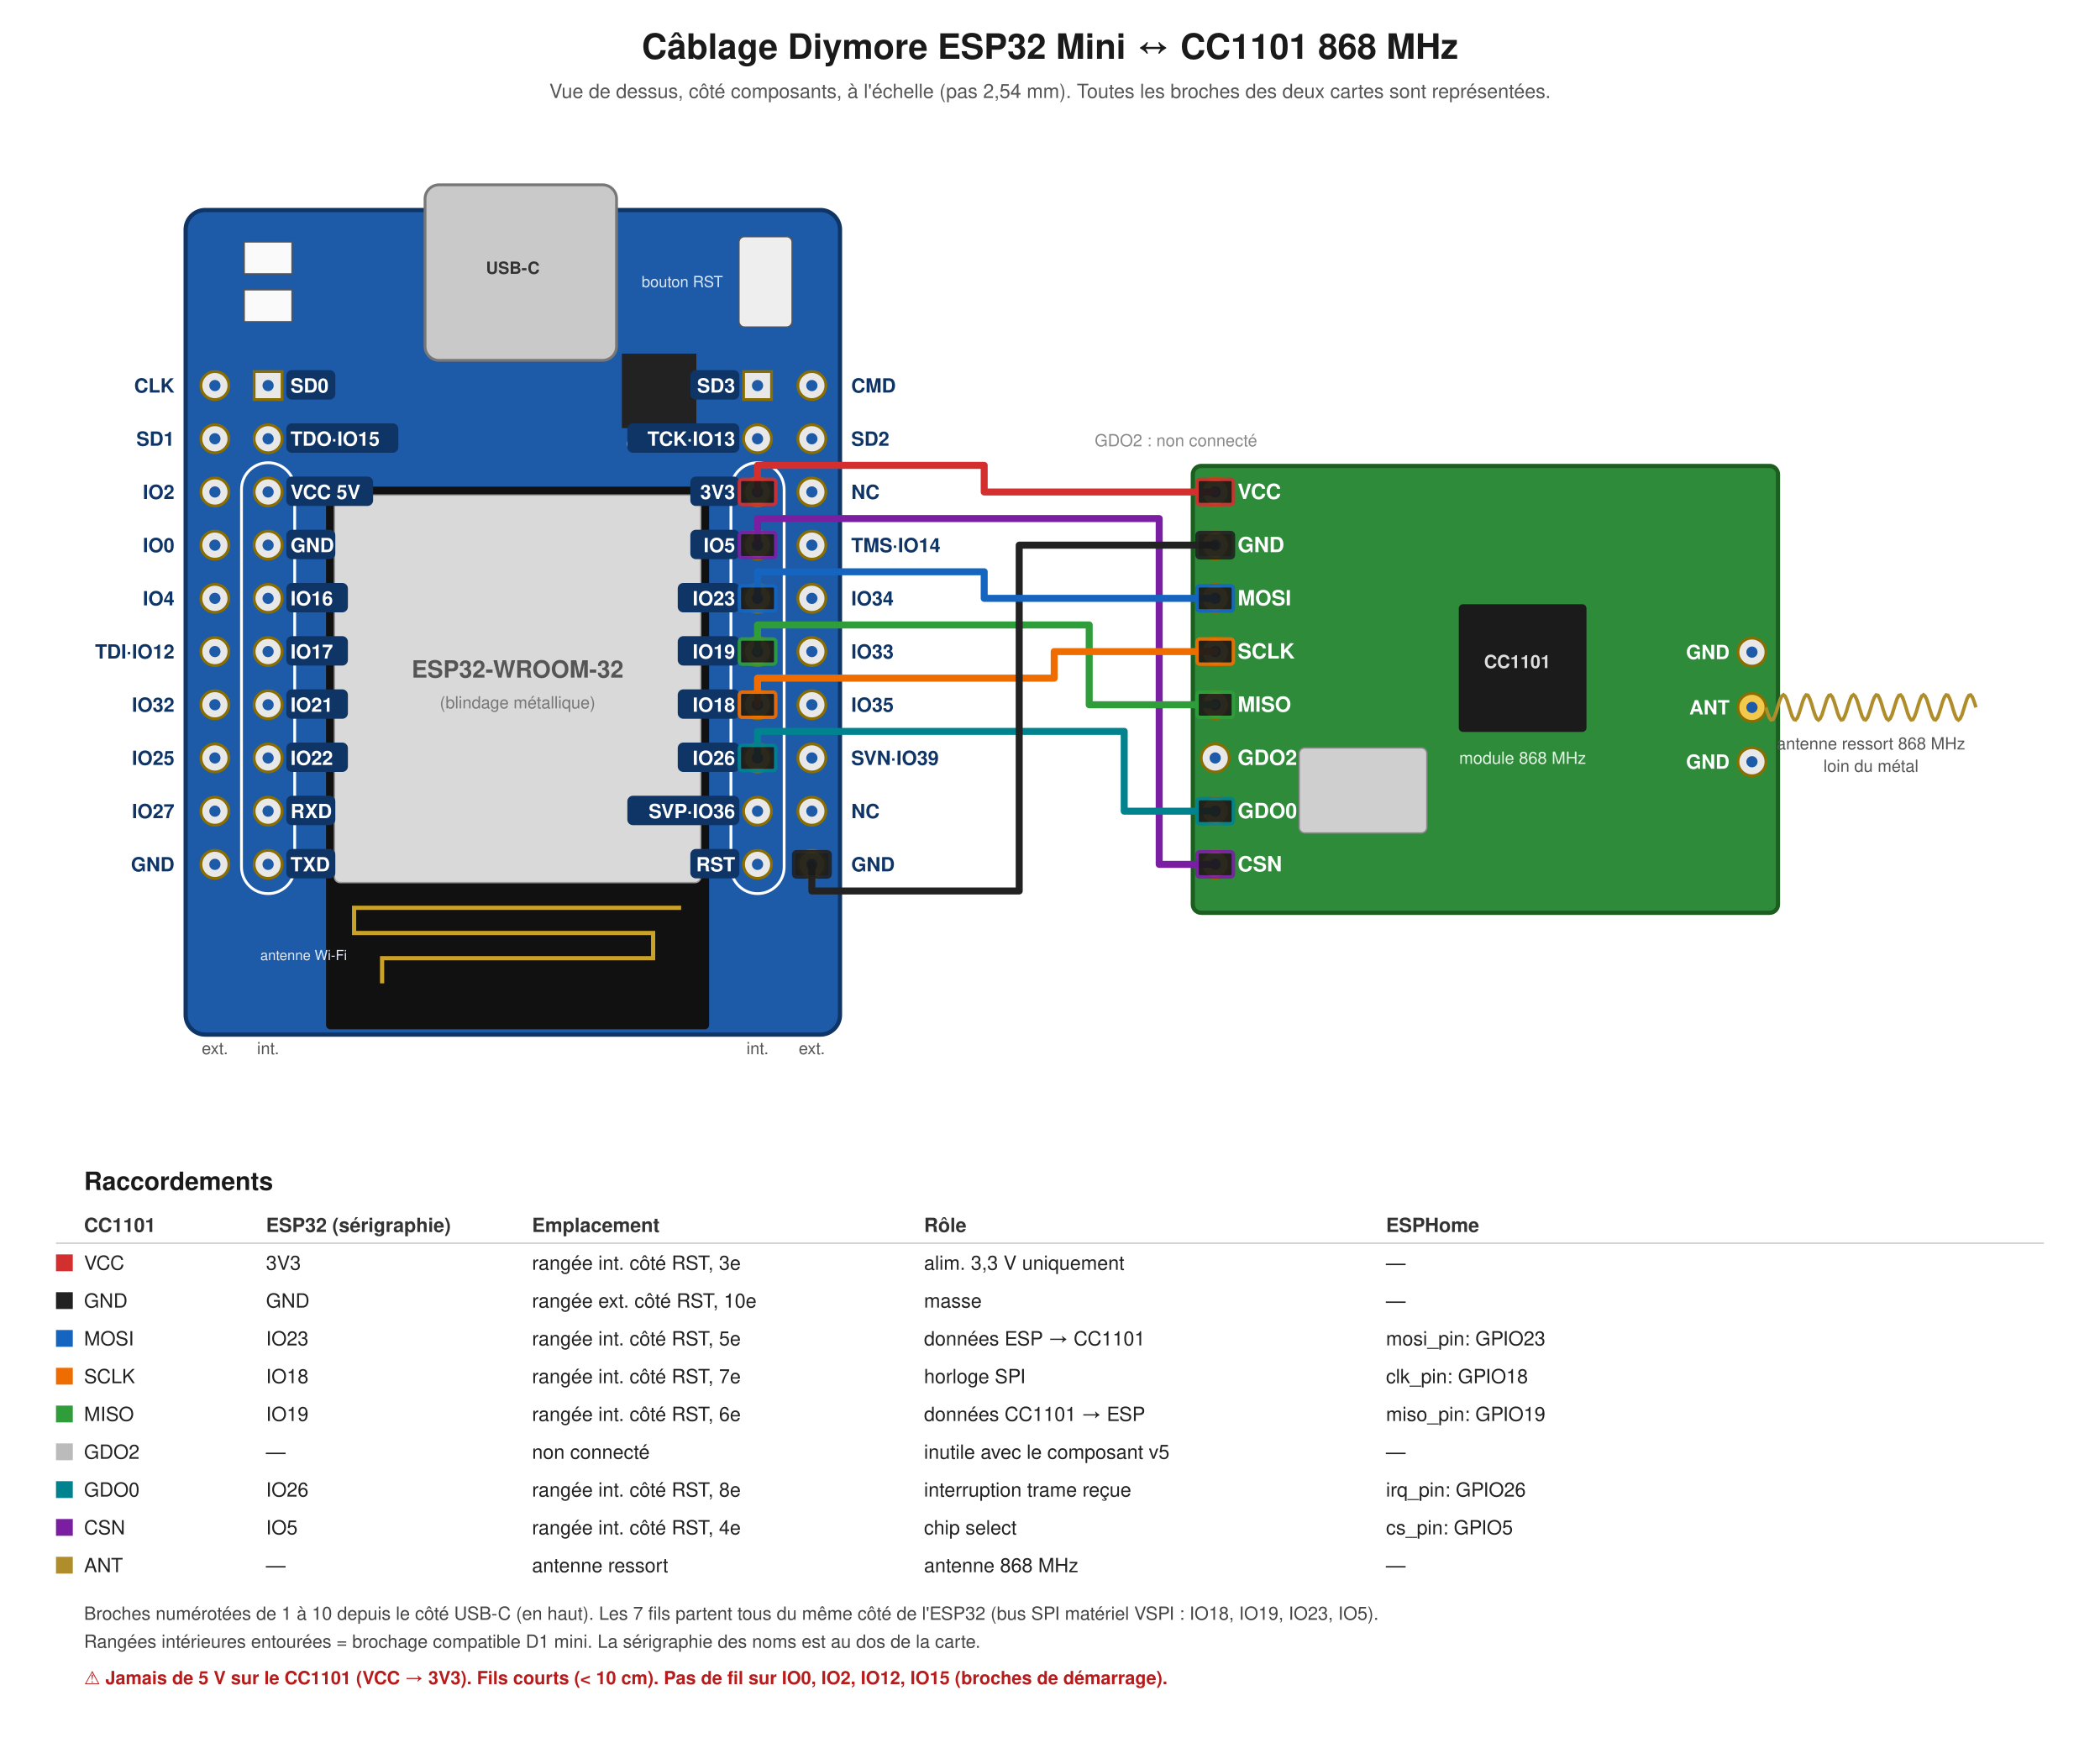
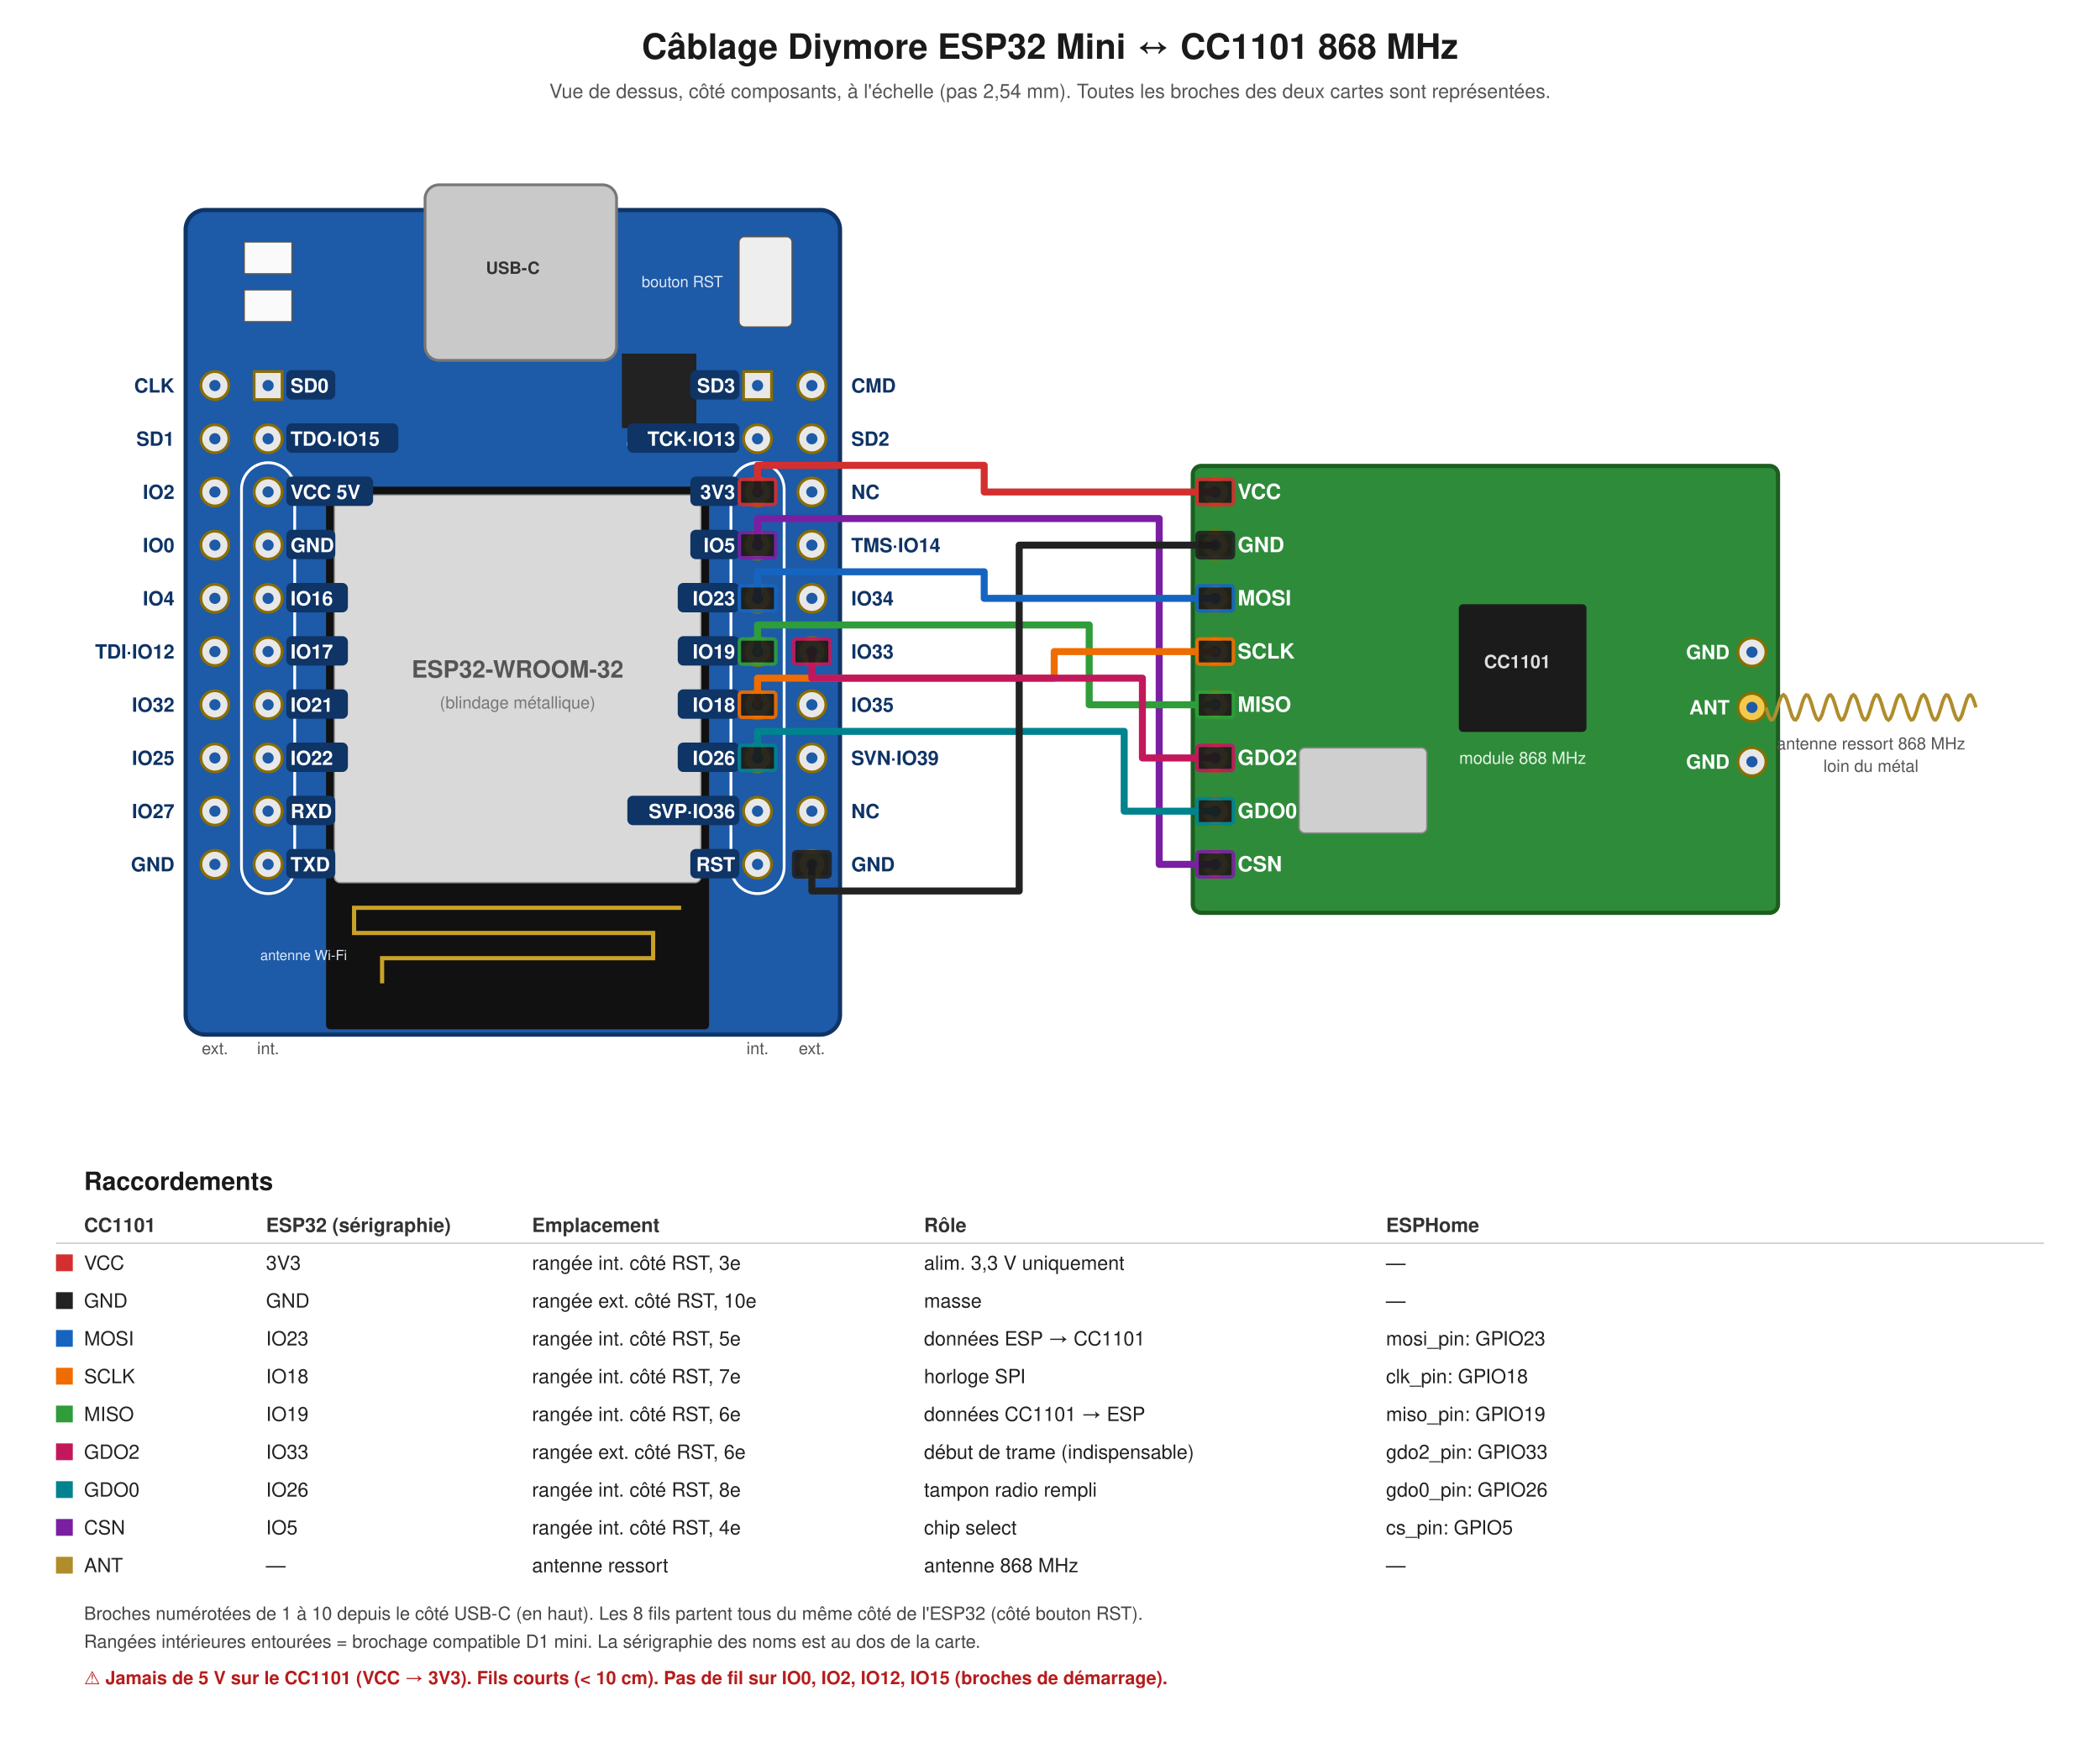
<svg xmlns="http://www.w3.org/2000/svg" width="1500" height="1260" viewBox="0 0 1500 1260" font-family="Helvetica, Arial, sans-serif">
  <rect width="100%" height="100%" fill="#ffffff" />
  <text x="750.0" y="42.0" font-size="25" text-anchor="middle" fill="#1a1a1a" font-weight="bold">Câblage Diymore ESP32 Mini ↔ CC1101 868 MHz</text>
  <text x="750.0" y="70.0" font-size="14" text-anchor="middle" fill="#555" font-weight="normal">Vue de dessus, côté composants, à l'échelle (pas 2,54 mm). Toutes les broches des deux cartes sont représentées.</text>
  <g transform="translate(1500,0) rotate(90)">
    <rect x="150" y="900" width="589.0" height="467.4" rx="14" fill="#1d5aa8" stroke="#0f3466" stroke-width="3" />
    <rect x="132" y="1059.6" width="125.4" height="136.8" rx="10" fill="#c9c9c9" stroke="#777" stroke-width="2" />
    <text x="195.6" y="1133.7" font-size="12" text-anchor="middle" fill="#333" font-weight="bold" transform="rotate(-90 195.6 1133.7)">USB-C</text>
    <rect x="169.0" y="934.2" width="64.6" height="38.0" rx="4" fill="#eee" stroke="#555" />
    <text x="205.1" y="983.6" font-size="11" text-anchor="end" fill="#dfe9f7" font-weight="normal" transform="rotate(-90 205.1 983.6)">bouton RST</text>
    <rect x="252.6" y="1002.6" width="53.2" height="53.2" fill="#222" />
    <text x="321.0" y="1029.2" font-size="11" text-anchor="middle" fill="#dfe9f7" font-weight="normal" transform="rotate(-90 321.0 1029.2)">CH9102F</text>
    <rect x="347.6" y="993.5" width="387.6" height="273.6" fill="#111" rx="3" />
    <rect x="353.6" y="999.5" width="276.8" height="261.6" rx="4" fill="#d9d9d9" stroke="#999" />
    <text x="484.0" y="1130.3" font-size="17" text-anchor="middle" fill="#555" font-weight="bold" transform="rotate(-90 484.0 1130.3)">ESP32-WROOM-32</text>
    <text x="506.0" y="1130.3" font-size="12" text-anchor="middle" fill="#777" font-weight="normal" transform="rotate(-90 506.0 1130.3)">(blindage métallique)</text>
    <polyline points="648.4,1013.48 648.4,1247.08 666.4,1247.08 666.4,1033.48 684.4,1033.48 684.4,1227.08 702.4,1227.08" fill="none" stroke="#c9a227" stroke-width="3" />
    <text x="685.8" y="1283.1" font-size="10" text-anchor="middle" fill="#dfe9f7" font-weight="normal" transform="rotate(-90 685.8 1283.1)">antenne Wi-Fi</text>
    <rect x="172.8" y="1291.4" width="22.8" height="34.2" fill="#fafafa" stroke="#555" />
    <rect x="207.0" y="1291.4" width="22.8" height="34.2" fill="#fafafa" stroke="#555" />
    <rect x="330.5" y="939.9" width="307.8" height="38.0" rx="19.0" fill="none" stroke="#ffffff" stroke-width="2" />
    <rect x="330.5" y="1289.5" width="307.8" height="38.0" rx="19.0" fill="none" stroke="#ffffff" stroke-width="2" />
    <circle cx="275.4" cy="920.1" r="10" fill="#e8e8e8" stroke="#8a6d00" stroke-width="2" />
    <circle cx="275.4" cy="920.1" r="4" fill="#1d5aa8" />
    <circle cx="313.4" cy="920.1" r="10" fill="#e8e8e8" stroke="#8a6d00" stroke-width="2" />
    <circle cx="313.4" cy="920.1" r="4" fill="#1d5aa8" />
    <circle cx="351.4" cy="920.1" r="10" fill="#e8e8e8" stroke="#8a6d00" stroke-width="2" />
    <circle cx="351.4" cy="920.1" r="4" fill="#1d5aa8" />
    <circle cx="389.4" cy="920.1" r="10" fill="#e8e8e8" stroke="#8a6d00" stroke-width="2" />
    <circle cx="389.4" cy="920.1" r="4" fill="#1d5aa8" />
    <circle cx="427.4" cy="920.1" r="10" fill="#e8e8e8" stroke="#8a6d00" stroke-width="2" />
    <circle cx="427.4" cy="920.1" r="4" fill="#1d5aa8" />
-     <circle cx="465.4" cy="920.1" r="10" fill="#e8e8e8" stroke="#8a6d00" stroke-width="2" />
+     <circle cx="465.4" cy="920.1" r="10" fill="#f2c94c" stroke="#8a6d00" stroke-width="2" />
    <circle cx="465.4" cy="920.1" r="4" fill="#1d5aa8" />
    <circle cx="503.4" cy="920.1" r="10" fill="#e8e8e8" stroke="#8a6d00" stroke-width="2" />
    <circle cx="503.4" cy="920.1" r="4" fill="#1d5aa8" />
    <circle cx="541.4" cy="920.1" r="10" fill="#e8e8e8" stroke="#8a6d00" stroke-width="2" />
    <circle cx="541.4" cy="920.1" r="4" fill="#1d5aa8" />
    <circle cx="579.4" cy="920.1" r="10" fill="#e8e8e8" stroke="#8a6d00" stroke-width="2" />
    <circle cx="579.4" cy="920.1" r="4" fill="#1d5aa8" />
    <circle cx="617.4" cy="920.1" r="10" fill="#f2c94c" stroke="#8a6d00" stroke-width="2" />
    <circle cx="617.4" cy="920.1" r="4" fill="#1d5aa8" />
    <rect x="265.4" y="948.9" width="20" height="20" fill="#e8e8e8" stroke="#8a6d00" stroke-width="2" />
    <circle cx="275.4" cy="958.9" r="4" fill="#1d5aa8" />
    <circle cx="313.4" cy="958.9" r="10" fill="#e8e8e8" stroke="#8a6d00" stroke-width="2" />
    <circle cx="313.4" cy="958.9" r="4" fill="#1d5aa8" />
    <circle cx="351.4" cy="958.9" r="10" fill="#f2c94c" stroke="#8a6d00" stroke-width="2" />
    <circle cx="351.4" cy="958.9" r="4" fill="#1d5aa8" />
    <circle cx="389.4" cy="958.9" r="10" fill="#f2c94c" stroke="#8a6d00" stroke-width="2" />
    <circle cx="389.4" cy="958.9" r="4" fill="#1d5aa8" />
    <circle cx="427.4" cy="958.9" r="10" fill="#f2c94c" stroke="#8a6d00" stroke-width="2" />
    <circle cx="427.4" cy="958.9" r="4" fill="#1d5aa8" />
    <circle cx="465.4" cy="958.9" r="10" fill="#f2c94c" stroke="#8a6d00" stroke-width="2" />
    <circle cx="465.4" cy="958.9" r="4" fill="#1d5aa8" />
    <circle cx="503.4" cy="958.9" r="10" fill="#f2c94c" stroke="#8a6d00" stroke-width="2" />
    <circle cx="503.4" cy="958.9" r="4" fill="#1d5aa8" />
    <circle cx="541.4" cy="958.9" r="10" fill="#f2c94c" stroke="#8a6d00" stroke-width="2" />
    <circle cx="541.4" cy="958.9" r="4" fill="#1d5aa8" />
    <circle cx="579.4" cy="958.9" r="10" fill="#e8e8e8" stroke="#8a6d00" stroke-width="2" />
    <circle cx="579.4" cy="958.9" r="4" fill="#1d5aa8" />
    <circle cx="617.4" cy="958.9" r="10" fill="#e8e8e8" stroke="#8a6d00" stroke-width="2" />
    <circle cx="617.4" cy="958.9" r="4" fill="#1d5aa8" />
    <rect x="265.4" y="1298.5" width="20" height="20" fill="#e8e8e8" stroke="#8a6d00" stroke-width="2" />
    <circle cx="275.4" cy="1308.5" r="4" fill="#1d5aa8" />
    <circle cx="313.4" cy="1308.5" r="10" fill="#e8e8e8" stroke="#8a6d00" stroke-width="2" />
    <circle cx="313.4" cy="1308.5" r="4" fill="#1d5aa8" />
    <circle cx="351.4" cy="1308.5" r="10" fill="#e8e8e8" stroke="#8a6d00" stroke-width="2" />
    <circle cx="351.4" cy="1308.5" r="4" fill="#1d5aa8" />
    <circle cx="389.4" cy="1308.5" r="10" fill="#e8e8e8" stroke="#8a6d00" stroke-width="2" />
    <circle cx="389.4" cy="1308.5" r="4" fill="#1d5aa8" />
    <circle cx="427.4" cy="1308.5" r="10" fill="#e8e8e8" stroke="#8a6d00" stroke-width="2" />
    <circle cx="427.4" cy="1308.5" r="4" fill="#1d5aa8" />
    <circle cx="465.4" cy="1308.5" r="10" fill="#e8e8e8" stroke="#8a6d00" stroke-width="2" />
    <circle cx="465.4" cy="1308.5" r="4" fill="#1d5aa8" />
    <circle cx="503.4" cy="1308.5" r="10" fill="#e8e8e8" stroke="#8a6d00" stroke-width="2" />
    <circle cx="503.4" cy="1308.5" r="4" fill="#1d5aa8" />
    <circle cx="541.4" cy="1308.5" r="10" fill="#e8e8e8" stroke="#8a6d00" stroke-width="2" />
    <circle cx="541.4" cy="1308.5" r="4" fill="#1d5aa8" />
    <circle cx="579.4" cy="1308.5" r="10" fill="#e8e8e8" stroke="#8a6d00" stroke-width="2" />
    <circle cx="579.4" cy="1308.5" r="4" fill="#1d5aa8" />
    <circle cx="617.4" cy="1308.5" r="10" fill="#e8e8e8" stroke="#8a6d00" stroke-width="2" />
    <circle cx="617.4" cy="1308.5" r="4" fill="#1d5aa8" />
    <circle cx="275.4" cy="1346.5" r="10" fill="#e8e8e8" stroke="#8a6d00" stroke-width="2" />
    <circle cx="275.4" cy="1346.5" r="4" fill="#1d5aa8" />
    <circle cx="313.4" cy="1346.5" r="10" fill="#e8e8e8" stroke="#8a6d00" stroke-width="2" />
    <circle cx="313.4" cy="1346.5" r="4" fill="#1d5aa8" />
    <circle cx="351.4" cy="1346.5" r="10" fill="#e8e8e8" stroke="#8a6d00" stroke-width="2" />
    <circle cx="351.4" cy="1346.5" r="4" fill="#1d5aa8" />
    <circle cx="389.4" cy="1346.5" r="10" fill="#e8e8e8" stroke="#8a6d00" stroke-width="2" />
    <circle cx="389.4" cy="1346.5" r="4" fill="#1d5aa8" />
    <circle cx="427.4" cy="1346.5" r="10" fill="#e8e8e8" stroke="#8a6d00" stroke-width="2" />
    <circle cx="427.4" cy="1346.5" r="4" fill="#1d5aa8" />
    <circle cx="465.4" cy="1346.5" r="10" fill="#e8e8e8" stroke="#8a6d00" stroke-width="2" />
    <circle cx="465.4" cy="1346.5" r="4" fill="#1d5aa8" />
    <circle cx="503.4" cy="1346.5" r="10" fill="#e8e8e8" stroke="#8a6d00" stroke-width="2" />
    <circle cx="503.4" cy="1346.5" r="4" fill="#1d5aa8" />
    <circle cx="541.4" cy="1346.5" r="10" fill="#e8e8e8" stroke="#8a6d00" stroke-width="2" />
    <circle cx="541.4" cy="1346.5" r="4" fill="#1d5aa8" />
    <circle cx="579.4" cy="1346.5" r="10" fill="#e8e8e8" stroke="#8a6d00" stroke-width="2" />
    <circle cx="579.4" cy="1346.5" r="4" fill="#1d5aa8" />
    <circle cx="617.4" cy="1346.5" r="10" fill="#e8e8e8" stroke="#8a6d00" stroke-width="2" />
    <circle cx="617.4" cy="1346.5" r="4" fill="#1d5aa8" />
    <text x="280.4" y="892.0" font-size="14" text-anchor="start" fill="#0f3466" font-weight="bold" transform="rotate(-90 280.4 892.0)">CMD</text>
    <rect x="264.4" y="971.9" width="21" height="35" rx="4" fill="#0f3466" />
    <text x="280.4" y="974.9" font-size="14" text-anchor="end" fill="#ffffff" font-weight="bold" transform="rotate(-90 280.4 974.9)">SD3</text>
    <rect x="264.4" y="1260.5" width="21" height="35" rx="4" fill="#0f3466" />
    <text x="280.4" y="1292.5" font-size="14" text-anchor="start" fill="#ffffff" font-weight="bold" transform="rotate(-90 280.4 1292.5)">SD0</text>
    <text x="280.4" y="1375.4" font-size="14" text-anchor="end" fill="#0f3466" font-weight="bold" transform="rotate(-90 280.4 1375.4)">CLK</text>
    <text x="318.4" y="892.0" font-size="14" text-anchor="start" fill="#0f3466" font-weight="bold" transform="rotate(-90 318.4 892.0)">SD2</text>
    <rect x="302.4" y="971.9" width="21" height="80" rx="4" fill="#0f3466" />
    <text x="318.4" y="974.9" font-size="14" text-anchor="end" fill="#ffffff" font-weight="bold" transform="rotate(-90 318.4 974.9)">TCK·IO13</text>
    <rect x="302.4" y="1215.5" width="21" height="80" rx="4" fill="#0f3466" />
    <text x="318.4" y="1292.5" font-size="14" text-anchor="start" fill="#ffffff" font-weight="bold" transform="rotate(-90 318.4 1292.5)">TDO·IO15</text>
    <text x="318.4" y="1375.4" font-size="14" text-anchor="end" fill="#0f3466" font-weight="bold" transform="rotate(-90 318.4 1375.4)">SD1</text>
    <text x="356.4" y="892.0" font-size="14" text-anchor="start" fill="#0f3466" font-weight="bold" transform="rotate(-90 356.4 892.0)">NC</text>
    <rect x="340.4" y="971.9" width="21" height="35" rx="4" fill="#0f3466" />
    <text x="356.4" y="974.9" font-size="14" text-anchor="end" fill="#ffffff" font-weight="bold" transform="rotate(-90 356.4 974.9)">3V3</text>
    <rect x="340.4" y="1233.5" width="21" height="62" rx="4" fill="#0f3466" />
    <text x="356.4" y="1292.5" font-size="14" text-anchor="start" fill="#ffffff" font-weight="bold" transform="rotate(-90 356.4 1292.5)">VCC 5V</text>
    <text x="356.4" y="1375.4" font-size="14" text-anchor="end" fill="#0f3466" font-weight="bold" transform="rotate(-90 356.4 1375.4)">IO2</text>
    <text x="394.4" y="892.0" font-size="14" text-anchor="start" fill="#0f3466" font-weight="bold" transform="rotate(-90 394.4 892.0)">TMS·IO14</text>
    <rect x="378.4" y="971.9" width="21" height="35" rx="4" fill="#0f3466" />
    <text x="394.4" y="974.9" font-size="14" text-anchor="end" fill="#ffffff" font-weight="bold" transform="rotate(-90 394.4 974.9)">IO5</text>
    <rect x="378.4" y="1260.5" width="21" height="35" rx="4" fill="#0f3466" />
    <text x="394.4" y="1292.5" font-size="14" text-anchor="start" fill="#ffffff" font-weight="bold" transform="rotate(-90 394.4 1292.5)">GND</text>
    <text x="394.4" y="1375.4" font-size="14" text-anchor="end" fill="#0f3466" font-weight="bold" transform="rotate(-90 394.4 1375.4)">IO0</text>
    <text x="432.4" y="892.0" font-size="14" text-anchor="start" fill="#0f3466" font-weight="bold" transform="rotate(-90 432.4 892.0)">IO34</text>
    <rect x="416.4" y="971.9" width="21" height="44" rx="4" fill="#0f3466" />
    <text x="432.4" y="974.9" font-size="14" text-anchor="end" fill="#ffffff" font-weight="bold" transform="rotate(-90 432.4 974.9)">IO23</text>
    <rect x="416.4" y="1251.5" width="21" height="44" rx="4" fill="#0f3466" />
    <text x="432.4" y="1292.5" font-size="14" text-anchor="start" fill="#ffffff" font-weight="bold" transform="rotate(-90 432.4 1292.5)">IO16</text>
    <text x="432.4" y="1375.4" font-size="14" text-anchor="end" fill="#0f3466" font-weight="bold" transform="rotate(-90 432.4 1375.4)">IO4</text>
    <text x="470.4" y="892.0" font-size="14" text-anchor="start" fill="#0f3466" font-weight="bold" transform="rotate(-90 470.4 892.0)">IO33</text>
    <rect x="454.4" y="971.9" width="21" height="44" rx="4" fill="#0f3466" />
    <text x="470.4" y="974.9" font-size="14" text-anchor="end" fill="#ffffff" font-weight="bold" transform="rotate(-90 470.4 974.9)">IO19</text>
    <rect x="454.4" y="1251.5" width="21" height="44" rx="4" fill="#0f3466" />
    <text x="470.4" y="1292.5" font-size="14" text-anchor="start" fill="#ffffff" font-weight="bold" transform="rotate(-90 470.4 1292.5)">IO17</text>
    <text x="470.4" y="1375.4" font-size="14" text-anchor="end" fill="#0f3466" font-weight="bold" transform="rotate(-90 470.4 1375.4)">TDI·IO12</text>
    <text x="508.4" y="892.0" font-size="14" text-anchor="start" fill="#0f3466" font-weight="bold" transform="rotate(-90 508.4 892.0)">IO35</text>
    <rect x="492.4" y="971.9" width="21" height="44" rx="4" fill="#0f3466" />
    <text x="508.4" y="974.9" font-size="14" text-anchor="end" fill="#ffffff" font-weight="bold" transform="rotate(-90 508.4 974.9)">IO18</text>
    <rect x="492.4" y="1251.5" width="21" height="44" rx="4" fill="#0f3466" />
    <text x="508.4" y="1292.5" font-size="14" text-anchor="start" fill="#ffffff" font-weight="bold" transform="rotate(-90 508.4 1292.5)">IO21</text>
    <text x="508.4" y="1375.4" font-size="14" text-anchor="end" fill="#0f3466" font-weight="bold" transform="rotate(-90 508.4 1375.4)">IO32</text>
    <text x="546.4" y="892.0" font-size="14" text-anchor="start" fill="#0f3466" font-weight="bold" transform="rotate(-90 546.4 892.0)">SVN·IO39</text>
    <rect x="530.4" y="971.9" width="21" height="44" rx="4" fill="#0f3466" />
    <text x="546.4" y="974.9" font-size="14" text-anchor="end" fill="#ffffff" font-weight="bold" transform="rotate(-90 546.4 974.9)">IO26</text>
    <rect x="530.4" y="1251.5" width="21" height="44" rx="4" fill="#0f3466" />
    <text x="546.4" y="1292.5" font-size="14" text-anchor="start" fill="#ffffff" font-weight="bold" transform="rotate(-90 546.4 1292.5)">IO22</text>
    <text x="546.4" y="1375.4" font-size="14" text-anchor="end" fill="#0f3466" font-weight="bold" transform="rotate(-90 546.4 1375.4)">IO25</text>
    <text x="584.4" y="892.0" font-size="14" text-anchor="start" fill="#0f3466" font-weight="bold" transform="rotate(-90 584.4 892.0)">NC</text>
    <rect x="568.4" y="971.9" width="21" height="80" rx="4" fill="#0f3466" />
    <text x="584.4" y="974.9" font-size="14" text-anchor="end" fill="#ffffff" font-weight="bold" transform="rotate(-90 584.4 974.9)">SVP·IO36</text>
    <rect x="568.4" y="1260.5" width="21" height="35" rx="4" fill="#0f3466" />
    <text x="584.4" y="1292.5" font-size="14" text-anchor="start" fill="#ffffff" font-weight="bold" transform="rotate(-90 584.4 1292.5)">RXD</text>
    <text x="584.4" y="1375.4" font-size="14" text-anchor="end" fill="#0f3466" font-weight="bold" transform="rotate(-90 584.4 1375.4)">IO27</text>
    <text x="622.4" y="892.0" font-size="14" text-anchor="start" fill="#0f3466" font-weight="bold" transform="rotate(-90 622.4 892.0)">GND</text>
    <rect x="606.4" y="971.9" width="21" height="35" rx="4" fill="#0f3466" />
    <text x="622.4" y="974.9" font-size="14" text-anchor="end" fill="#ffffff" font-weight="bold" transform="rotate(-90 622.4 974.9)">RST</text>
    <rect x="606.4" y="1260.5" width="21" height="35" rx="4" fill="#0f3466" />
    <text x="622.4" y="1292.5" font-size="14" text-anchor="start" fill="#ffffff" font-weight="bold" transform="rotate(-90 622.4 1292.5)">TXD</text>
    <text x="622.4" y="1375.4" font-size="14" text-anchor="end" fill="#0f3466" font-weight="bold" transform="rotate(-90 622.4 1375.4)">GND</text>
    <text x="753.0" y="920.1" font-size="12" text-anchor="middle" fill="#555" font-weight="normal" transform="rotate(-90 753.0 920.1)">ext.</text>
    <text x="753.0" y="958.9" font-size="12" text-anchor="middle" fill="#555" font-weight="normal" transform="rotate(-90 753.0 958.9)">int.</text>
    <text x="753.0" y="1308.5" font-size="12" text-anchor="middle" fill="#555" font-weight="normal" transform="rotate(-90 753.0 1308.5)">int.</text>
    <text x="753.0" y="1346.5" font-size="12" text-anchor="middle" fill="#555" font-weight="normal" transform="rotate(-90 753.0 1346.5)">ext.</text>
    <rect x="332.8" y="230" width="319.2" height="418.0" rx="6" fill="#2e8b3a" stroke="#1b5e20" stroke-width="3" />
    <rect x="431.6" y="366.8" width="91.2" height="91.2" fill="#1b1b1b" rx="3" />
    <text x="477.2" y="416.2" font-size="13" text-anchor="middle" fill="#ddd" font-weight="bold" transform="rotate(-90 477.2 416.2)">CC1101</text>
    <rect x="534.2" y="480.8" width="60.8" height="91.2" rx="4" fill="#cfcfcf" stroke="#888" />
    <text x="545.6" y="412.4" font-size="12" text-anchor="middle" fill="#e5f5e6" font-weight="normal" transform="rotate(-90 545.6 412.4)">module 868 MHz</text>
    <circle cx="351.4" cy="632.0" r="10" fill="#f2c94c" stroke="#8a6d00" stroke-width="2" />
    <circle cx="351.4" cy="632.0" r="4" fill="#1d5aa8" />
    <text x="356.4" y="616.0" font-size="15" text-anchor="start" fill="#ffffff" font-weight="bold" transform="rotate(-90 356.4 616.0)">VCC</text>
    <circle cx="389.4" cy="632.0" r="10" fill="#f2c94c" stroke="#8a6d00" stroke-width="2" />
    <circle cx="389.4" cy="632.0" r="4" fill="#1d5aa8" />
    <text x="394.4" y="616.0" font-size="15" text-anchor="start" fill="#ffffff" font-weight="bold" transform="rotate(-90 394.4 616.0)">GND</text>
    <circle cx="427.4" cy="632.0" r="10" fill="#f2c94c" stroke="#8a6d00" stroke-width="2" />
    <circle cx="427.4" cy="632.0" r="4" fill="#1d5aa8" />
    <text x="432.4" y="616.0" font-size="15" text-anchor="start" fill="#ffffff" font-weight="bold" transform="rotate(-90 432.4 616.0)">MOSI</text>
    <circle cx="465.4" cy="632.0" r="10" fill="#f2c94c" stroke="#8a6d00" stroke-width="2" />
    <circle cx="465.4" cy="632.0" r="4" fill="#1d5aa8" />
    <text x="470.4" y="616.0" font-size="15" text-anchor="start" fill="#ffffff" font-weight="bold" transform="rotate(-90 470.4 616.0)">SCLK</text>
    <circle cx="503.4" cy="632.0" r="10" fill="#f2c94c" stroke="#8a6d00" stroke-width="2" />
    <circle cx="503.4" cy="632.0" r="4" fill="#1d5aa8" />
    <text x="508.4" y="616.0" font-size="15" text-anchor="start" fill="#ffffff" font-weight="bold" transform="rotate(-90 508.4 616.0)">MISO</text>
-     <circle cx="541.4" cy="632.0" r="10" fill="#e8e8e8" stroke="#8a6d00" stroke-width="2" />
+     <circle cx="541.4" cy="632.0" r="10" fill="#f2c94c" stroke="#8a6d00" stroke-width="2" />
    <circle cx="541.4" cy="632.0" r="4" fill="#1d5aa8" />
    <text x="546.4" y="616.0" font-size="15" text-anchor="start" fill="#ffffff" font-weight="bold" transform="rotate(-90 546.4 616.0)">GDO2</text>
    <circle cx="579.4" cy="632.0" r="10" fill="#f2c94c" stroke="#8a6d00" stroke-width="2" />
    <circle cx="579.4" cy="632.0" r="4" fill="#1d5aa8" />
    <text x="584.4" y="616.0" font-size="15" text-anchor="start" fill="#ffffff" font-weight="bold" transform="rotate(-90 584.4 616.0)">GDO0</text>
    <circle cx="617.4" cy="632.0" r="10" fill="#f2c94c" stroke="#8a6d00" stroke-width="2" />
    <circle cx="617.4" cy="632.0" r="4" fill="#1d5aa8" />
    <text x="622.4" y="616.0" font-size="15" text-anchor="start" fill="#ffffff" font-weight="bold" transform="rotate(-90 622.4 616.0)">CSN</text>
    <circle cx="465.8" cy="248.6" r="10" fill="#e8e8e8" stroke="#8a6d00" stroke-width="2" />
    <circle cx="465.8" cy="248.6" r="4" fill="#1d5aa8" />
    <text x="470.8" y="264.6" font-size="14" text-anchor="end" fill="#ffffff" font-weight="bold" transform="rotate(-90 470.8 264.6)">GND</text>
    <circle cx="505.3" cy="248.6" r="10" fill="#f2c94c" stroke="#8a6d00" stroke-width="2" />
    <circle cx="505.3" cy="248.6" r="4" fill="#1d5aa8" />
    <text x="510.3" y="264.6" font-size="14" text-anchor="end" fill="#ffffff" font-weight="bold" transform="rotate(-90 510.3 264.6)">ANT</text>
    <circle cx="544.1" cy="248.6" r="10" fill="#e8e8e8" stroke="#8a6d00" stroke-width="2" />
    <circle cx="544.1" cy="248.6" r="4" fill="#1d5aa8" />
    <text x="549.1" y="264.6" font-size="14" text-anchor="end" fill="#ffffff" font-weight="bold" transform="rotate(-90 549.1 264.6)">GND</text>
    <polyline points="505.3,238.6 509.4,237.4 512.6,236.1 514.2,234.9 513.9,233.6 511.7,232.4 508.1,231.1 503.9,229.9 500.0,228.6 497.3,227.4 496.3,226.1 497.3,224.9 500.0,223.6 503.9,222.4 508.1,221.1 511.7,219.9 513.9,218.6 514.2,217.4 512.6,216.1 509.4,214.9 505.3,213.6 501.2,212.4 498.0,211.1 496.4,209.9 496.7,208.6 498.9,207.4 502.5,206.1 506.7,204.9 510.6,203.6 513.3,202.4 514.3,201.1 513.3,199.9 510.6,198.6 506.7,197.4 502.5,196.1 498.9,194.9 496.7,193.6 496.4,192.4 498.0,191.1 501.2,189.9 505.3,188.6 509.4,187.4 512.6,186.1 514.2,184.9 513.9,183.6 511.7,182.4 508.1,181.1 503.9,179.9 500.0,178.6 497.3,177.4 496.3,176.1 497.3,174.9 500.0,173.6 503.9,172.4 508.1,171.1 511.7,169.9 513.9,168.6 514.2,167.4 512.6,166.1 509.4,164.9 505.3,163.6 501.2,162.4 498.0,161.1 496.4,159.9 496.7,158.6 498.9,157.4 502.5,156.1 506.7,154.9 510.6,153.6 513.3,152.4 514.3,151.1 513.3,149.9 510.6,148.6 506.7,147.4 502.5,146.1 498.9,144.9 496.7,143.6 496.4,142.4 498.0,141.1 501.2,139.9 505.3,138.6 509.4,137.4 512.6,136.1 514.2,134.9 513.9,133.6 511.7,132.4 508.1,131.1 503.9,129.9 500.0,128.6 497.3,127.4 496.3,126.1 497.3,124.9 500.0,123.6 503.9,122.4 508.1,121.1 511.7,119.9 513.9,118.6 514.2,117.4 512.6,116.1 509.4,114.9 505.3,113.6 501.2,112.4 498.0,111.1 496.4,109.9 496.7,108.6 498.9,107.4 502.5,106.1 506.7,104.9 510.6,103.6 513.3,102.4 514.3,101.1 513.3,99.9 510.6,98.6 506.7,97.4 502.5,96.1 498.9,94.9 496.7,93.6 496.4,92.4 498.0,91.1 501.2,89.9 505.3,88.6" fill="none" stroke="#b08d2b" stroke-width="2.5" />
    <text x="535.3" y="163.6" font-size="12" text-anchor="middle" fill="#555" font-weight="normal" transform="rotate(-90 535.3 163.6)">antenne ressort 868 MHz</text>
    <text x="551.3" y="163.6" font-size="12" text-anchor="middle" fill="#555" font-weight="normal" transform="rotate(-90 551.3 163.6)">loin du métal</text>
-     <text x="318.8" y="602.0" font-size="12" text-anchor="end" fill="#888" font-weight="normal" transform="rotate(-90 318.8 602.0)">GDO2 : non connecté</text>
    <polyline points="617.4,632.0 617.4,672.0 370.4,672.0 370.4,958.9 389.4,958.9" fill="none" stroke="#7b1fa2" stroke-width="5" stroke-linejoin="round" stroke-linecap="round" />
    <rect x="608.4" y="619.0" width="18" height="26" rx="2" fill="#1a1a1a" stroke="#7b1fa2" stroke-width="2.5" opacity="0.92" />
    <rect x="380.4" y="945.9" width="18" height="26" rx="2" fill="#1a1a1a" stroke="#7b1fa2" stroke-width="2.5" opacity="0.92" />
    <polyline points="579.4,632.0 579.4,697.0 522.4,697.0 522.4,958.9 541.4,958.9" fill="none" stroke="#00838f" stroke-width="5" stroke-linejoin="round" stroke-linecap="round" />
    <rect x="570.4" y="619.0" width="18" height="26" rx="2" fill="#1a1a1a" stroke="#00838f" stroke-width="2.5" opacity="0.92" />
    <rect x="532.4" y="945.9" width="18" height="26" rx="2" fill="#1a1a1a" stroke="#00838f" stroke-width="2.5" opacity="0.92" />
    <polyline points="503.4,632.0 503.4,722.0 446.4,722.0 446.4,958.9 465.4,958.9" fill="none" stroke="#2e9d3a" stroke-width="5" stroke-linejoin="round" stroke-linecap="round" />
    <rect x="494.4" y="619.0" width="18" height="26" rx="2" fill="#1a1a1a" stroke="#2e9d3a" stroke-width="2.5" opacity="0.92" />
    <rect x="456.4" y="945.9" width="18" height="26" rx="2" fill="#1a1a1a" stroke="#2e9d3a" stroke-width="2.5" opacity="0.92" />
    <polyline points="465.4,632.0 465.4,747.0 484.4,747.0 484.4,958.9 503.4,958.9" fill="none" stroke="#ef6c00" stroke-width="5" stroke-linejoin="round" stroke-linecap="round" />
    <rect x="456.4" y="619.0" width="18" height="26" rx="2" fill="#1a1a1a" stroke="#ef6c00" stroke-width="2.5" opacity="0.92" />
    <rect x="494.4" y="945.9" width="18" height="26" rx="2" fill="#1a1a1a" stroke="#ef6c00" stroke-width="2.5" opacity="0.92" />
    <polyline points="389.4,632.0 389.4,772.0 636.4,772.0 636.4,920.1 617.4,920.1" fill="none" stroke="#222222" stroke-width="5" stroke-linejoin="round" stroke-linecap="round" />
    <rect x="380.4" y="619.0" width="18" height="26" rx="2" fill="#1a1a1a" stroke="#222222" stroke-width="2.5" opacity="0.92" />
    <rect x="608.4" y="907.1" width="18" height="26" rx="2" fill="#1a1a1a" stroke="#222222" stroke-width="2.5" opacity="0.92" />
    <polyline points="351.4,632.0 351.4,797.0 332.4,797.0 332.4,958.9 351.4,958.9" fill="none" stroke="#d32f2f" stroke-width="5" stroke-linejoin="round" stroke-linecap="round" />
    <rect x="342.4" y="619.0" width="18" height="26" rx="2" fill="#1a1a1a" stroke="#d32f2f" stroke-width="2.5" opacity="0.92" />
    <rect x="342.4" y="945.9" width="18" height="26" rx="2" fill="#1a1a1a" stroke="#d32f2f" stroke-width="2.5" opacity="0.92" />
    <polyline points="427.4,632.0 427.4,797.0 408.4,797.0 408.4,958.9 427.4,958.9" fill="none" stroke="#1565c0" stroke-width="5" stroke-linejoin="round" stroke-linecap="round" />
    <rect x="418.4" y="619.0" width="18" height="26" rx="2" fill="#1a1a1a" stroke="#1565c0" stroke-width="2.5" opacity="0.92" />
    <rect x="418.4" y="945.9" width="18" height="26" rx="2" fill="#1a1a1a" stroke="#1565c0" stroke-width="2.5" opacity="0.92" />
+     <polyline points="541.4,632.0 541.4,684.0 484.4,684.0 484.4,920.1 465.4,920.1" fill="none" stroke="#c2185b" stroke-width="5" stroke-linejoin="round" stroke-linecap="round" />
+     <rect x="532.4" y="619.0" width="18" height="26" rx="2" fill="#1a1a1a" stroke="#c2185b" stroke-width="2.5" opacity="0.92" />
+     <rect x="456.4" y="907.1" width="18" height="26" rx="2" fill="#1a1a1a" stroke="#c2185b" stroke-width="2.5" opacity="0.92" />
  </g>
  <text x="60.0" y="850.0" font-size="18" text-anchor="start" fill="#1a1a1a" font-weight="bold">Raccordements</text>
  <text x="60.0" y="880.0" font-size="14" text-anchor="start" fill="#333" font-weight="bold">CC1101</text>
  <text x="190.0" y="880.0" font-size="14" text-anchor="start" fill="#333" font-weight="bold">ESP32 (sérigraphie)</text>
  <text x="380.0" y="880.0" font-size="14" text-anchor="start" fill="#333" font-weight="bold">Emplacement</text>
  <text x="660.0" y="880.0" font-size="14" text-anchor="start" fill="#333" font-weight="bold">Rôle</text>
  <text x="990.0" y="880.0" font-size="14" text-anchor="start" fill="#333" font-weight="bold">ESPHome</text>
  <line x1="40" y1="888" x2="1460" y2="888" stroke="#ccc" />
  <rect x="40" y="896" width="12" height="12" fill="#d32f2f" />
  <text x="60.0" y="907.0" font-size="14" text-anchor="start" fill="#222" font-weight="normal">VCC</text>
  <text x="190.0" y="907.0" font-size="14" text-anchor="start" fill="#222" font-weight="normal">3V3</text>
  <text x="380.0" y="907.0" font-size="14" text-anchor="start" fill="#222" font-weight="normal">rangée int. côté RST, 3e</text>
  <text x="660.0" y="907.0" font-size="14" text-anchor="start" fill="#222" font-weight="normal">alim. 3,3 V uniquement</text>
  <text x="990.0" y="907.0" font-size="14" text-anchor="start" fill="#222" font-weight="normal">—</text>
  <rect x="40" y="923" width="12" height="12" fill="#222222" />
  <text x="60.0" y="934.0" font-size="14" text-anchor="start" fill="#222" font-weight="normal">GND</text>
  <text x="190.0" y="934.0" font-size="14" text-anchor="start" fill="#222" font-weight="normal">GND</text>
  <text x="380.0" y="934.0" font-size="14" text-anchor="start" fill="#222" font-weight="normal">rangée ext. côté RST, 10e</text>
  <text x="660.0" y="934.0" font-size="14" text-anchor="start" fill="#222" font-weight="normal">masse</text>
  <text x="990.0" y="934.0" font-size="14" text-anchor="start" fill="#222" font-weight="normal">—</text>
  <rect x="40" y="950" width="12" height="12" fill="#1565c0" />
  <text x="60.0" y="961.0" font-size="14" text-anchor="start" fill="#222" font-weight="normal">MOSI</text>
  <text x="190.0" y="961.0" font-size="14" text-anchor="start" fill="#222" font-weight="normal">IO23</text>
  <text x="380.0" y="961.0" font-size="14" text-anchor="start" fill="#222" font-weight="normal">rangée int. côté RST, 5e</text>
  <text x="660.0" y="961.0" font-size="14" text-anchor="start" fill="#222" font-weight="normal">données ESP → CC1101</text>
  <text x="990.0" y="961.0" font-size="14" text-anchor="start" fill="#222" font-weight="normal">mosi_pin: GPIO23</text>
  <rect x="40" y="977" width="12" height="12" fill="#ef6c00" />
  <text x="60.0" y="988.0" font-size="14" text-anchor="start" fill="#222" font-weight="normal">SCLK</text>
  <text x="190.0" y="988.0" font-size="14" text-anchor="start" fill="#222" font-weight="normal">IO18</text>
  <text x="380.0" y="988.0" font-size="14" text-anchor="start" fill="#222" font-weight="normal">rangée int. côté RST, 7e</text>
  <text x="660.0" y="988.0" font-size="14" text-anchor="start" fill="#222" font-weight="normal">horloge SPI</text>
  <text x="990.0" y="988.0" font-size="14" text-anchor="start" fill="#222" font-weight="normal">clk_pin: GPIO18</text>
  <rect x="40" y="1004" width="12" height="12" fill="#2e9d3a" />
  <text x="60.0" y="1015.0" font-size="14" text-anchor="start" fill="#222" font-weight="normal">MISO</text>
  <text x="190.0" y="1015.0" font-size="14" text-anchor="start" fill="#222" font-weight="normal">IO19</text>
  <text x="380.0" y="1015.0" font-size="14" text-anchor="start" fill="#222" font-weight="normal">rangée int. côté RST, 6e</text>
  <text x="660.0" y="1015.0" font-size="14" text-anchor="start" fill="#222" font-weight="normal">données CC1101 → ESP</text>
  <text x="990.0" y="1015.0" font-size="14" text-anchor="start" fill="#222" font-weight="normal">miso_pin: GPIO19</text>
-   <rect x="40" y="1031" width="12" height="12" fill="#bbbbbb" />
+   <rect x="40" y="1031" width="12" height="12" fill="#c2185b" />
  <text x="60.0" y="1042.0" font-size="14" text-anchor="start" fill="#222" font-weight="normal">GDO2</text>
-   <text x="190.0" y="1042.0" font-size="14" text-anchor="start" fill="#222" font-weight="normal">—</text>
-   <text x="380.0" y="1042.0" font-size="14" text-anchor="start" fill="#222" font-weight="normal">non connecté</text>
-   <text x="660.0" y="1042.0" font-size="14" text-anchor="start" fill="#222" font-weight="normal">inutile avec le composant v5</text>
-   <text x="990.0" y="1042.0" font-size="14" text-anchor="start" fill="#222" font-weight="normal">—</text>
+   <text x="190.0" y="1042.0" font-size="14" text-anchor="start" fill="#222" font-weight="normal">IO33</text>
+   <text x="380.0" y="1042.0" font-size="14" text-anchor="start" fill="#222" font-weight="normal">rangée ext. côté RST, 6e</text>
+   <text x="660.0" y="1042.0" font-size="14" text-anchor="start" fill="#222" font-weight="normal">début de trame (indispensable)</text>
+   <text x="990.0" y="1042.0" font-size="14" text-anchor="start" fill="#222" font-weight="normal">gdo2_pin: GPIO33</text>
  <rect x="40" y="1058" width="12" height="12" fill="#00838f" />
  <text x="60.0" y="1069.0" font-size="14" text-anchor="start" fill="#222" font-weight="normal">GDO0</text>
  <text x="190.0" y="1069.0" font-size="14" text-anchor="start" fill="#222" font-weight="normal">IO26</text>
  <text x="380.0" y="1069.0" font-size="14" text-anchor="start" fill="#222" font-weight="normal">rangée int. côté RST, 8e</text>
-   <text x="660.0" y="1069.0" font-size="14" text-anchor="start" fill="#222" font-weight="normal">interruption trame reçue</text>
-   <text x="990.0" y="1069.0" font-size="14" text-anchor="start" fill="#222" font-weight="normal">irq_pin: GPIO26</text>
+   <text x="660.0" y="1069.0" font-size="14" text-anchor="start" fill="#222" font-weight="normal">tampon radio rempli</text>
+   <text x="990.0" y="1069.0" font-size="14" text-anchor="start" fill="#222" font-weight="normal">gdo0_pin: GPIO26</text>
  <rect x="40" y="1085" width="12" height="12" fill="#7b1fa2" />
  <text x="60.0" y="1096.0" font-size="14" text-anchor="start" fill="#222" font-weight="normal">CSN</text>
  <text x="190.0" y="1096.0" font-size="14" text-anchor="start" fill="#222" font-weight="normal">IO5</text>
  <text x="380.0" y="1096.0" font-size="14" text-anchor="start" fill="#222" font-weight="normal">rangée int. côté RST, 4e</text>
  <text x="660.0" y="1096.0" font-size="14" text-anchor="start" fill="#222" font-weight="normal">chip select</text>
  <text x="990.0" y="1096.0" font-size="14" text-anchor="start" fill="#222" font-weight="normal">cs_pin: GPIO5</text>
  <rect x="40" y="1112" width="12" height="12" fill="#b08d2b" />
  <text x="60.0" y="1123.0" font-size="14" text-anchor="start" fill="#222" font-weight="normal">ANT</text>
  <text x="190.0" y="1123.0" font-size="14" text-anchor="start" fill="#222" font-weight="normal">—</text>
  <text x="380.0" y="1123.0" font-size="14" text-anchor="start" fill="#222" font-weight="normal">antenne ressort</text>
  <text x="660.0" y="1123.0" font-size="14" text-anchor="start" fill="#222" font-weight="normal">antenne 868 MHz</text>
  <text x="990.0" y="1123.0" font-size="14" text-anchor="start" fill="#222" font-weight="normal">—</text>
-   <text x="60.0" y="1157.0" font-size="13" text-anchor="start" fill="#444" font-weight="normal">Broches numérotées de 1 à 10 depuis le côté USB-C (en haut). Les 7 fils partent tous du même côté de l'ESP32 (bus SPI matériel VSPI : IO18, IO19, IO23, IO5).</text>
+   <text x="60.0" y="1157.0" font-size="13" text-anchor="start" fill="#444" font-weight="normal">Broches numérotées de 1 à 10 depuis le côté USB-C (en haut). Les 8 fils partent tous du même côté de l'ESP32 (côté bouton RST).</text>
  <text x="60.0" y="1177.0" font-size="13" text-anchor="start" fill="#444" font-weight="normal">Rangées intérieures entourées = brochage compatible D1 mini. La sérigraphie des noms est au dos de la carte.</text>
  <text x="60.0" y="1203.0" font-size="13" text-anchor="start" fill="#b71c1c" font-weight="bold">⚠ Jamais de 5 V sur le CC1101 (VCC → 3V3). Fils courts (&lt; 10 cm). Pas de fil sur IO0, IO2, IO12, IO15 (broches de démarrage).</text>
</svg>
